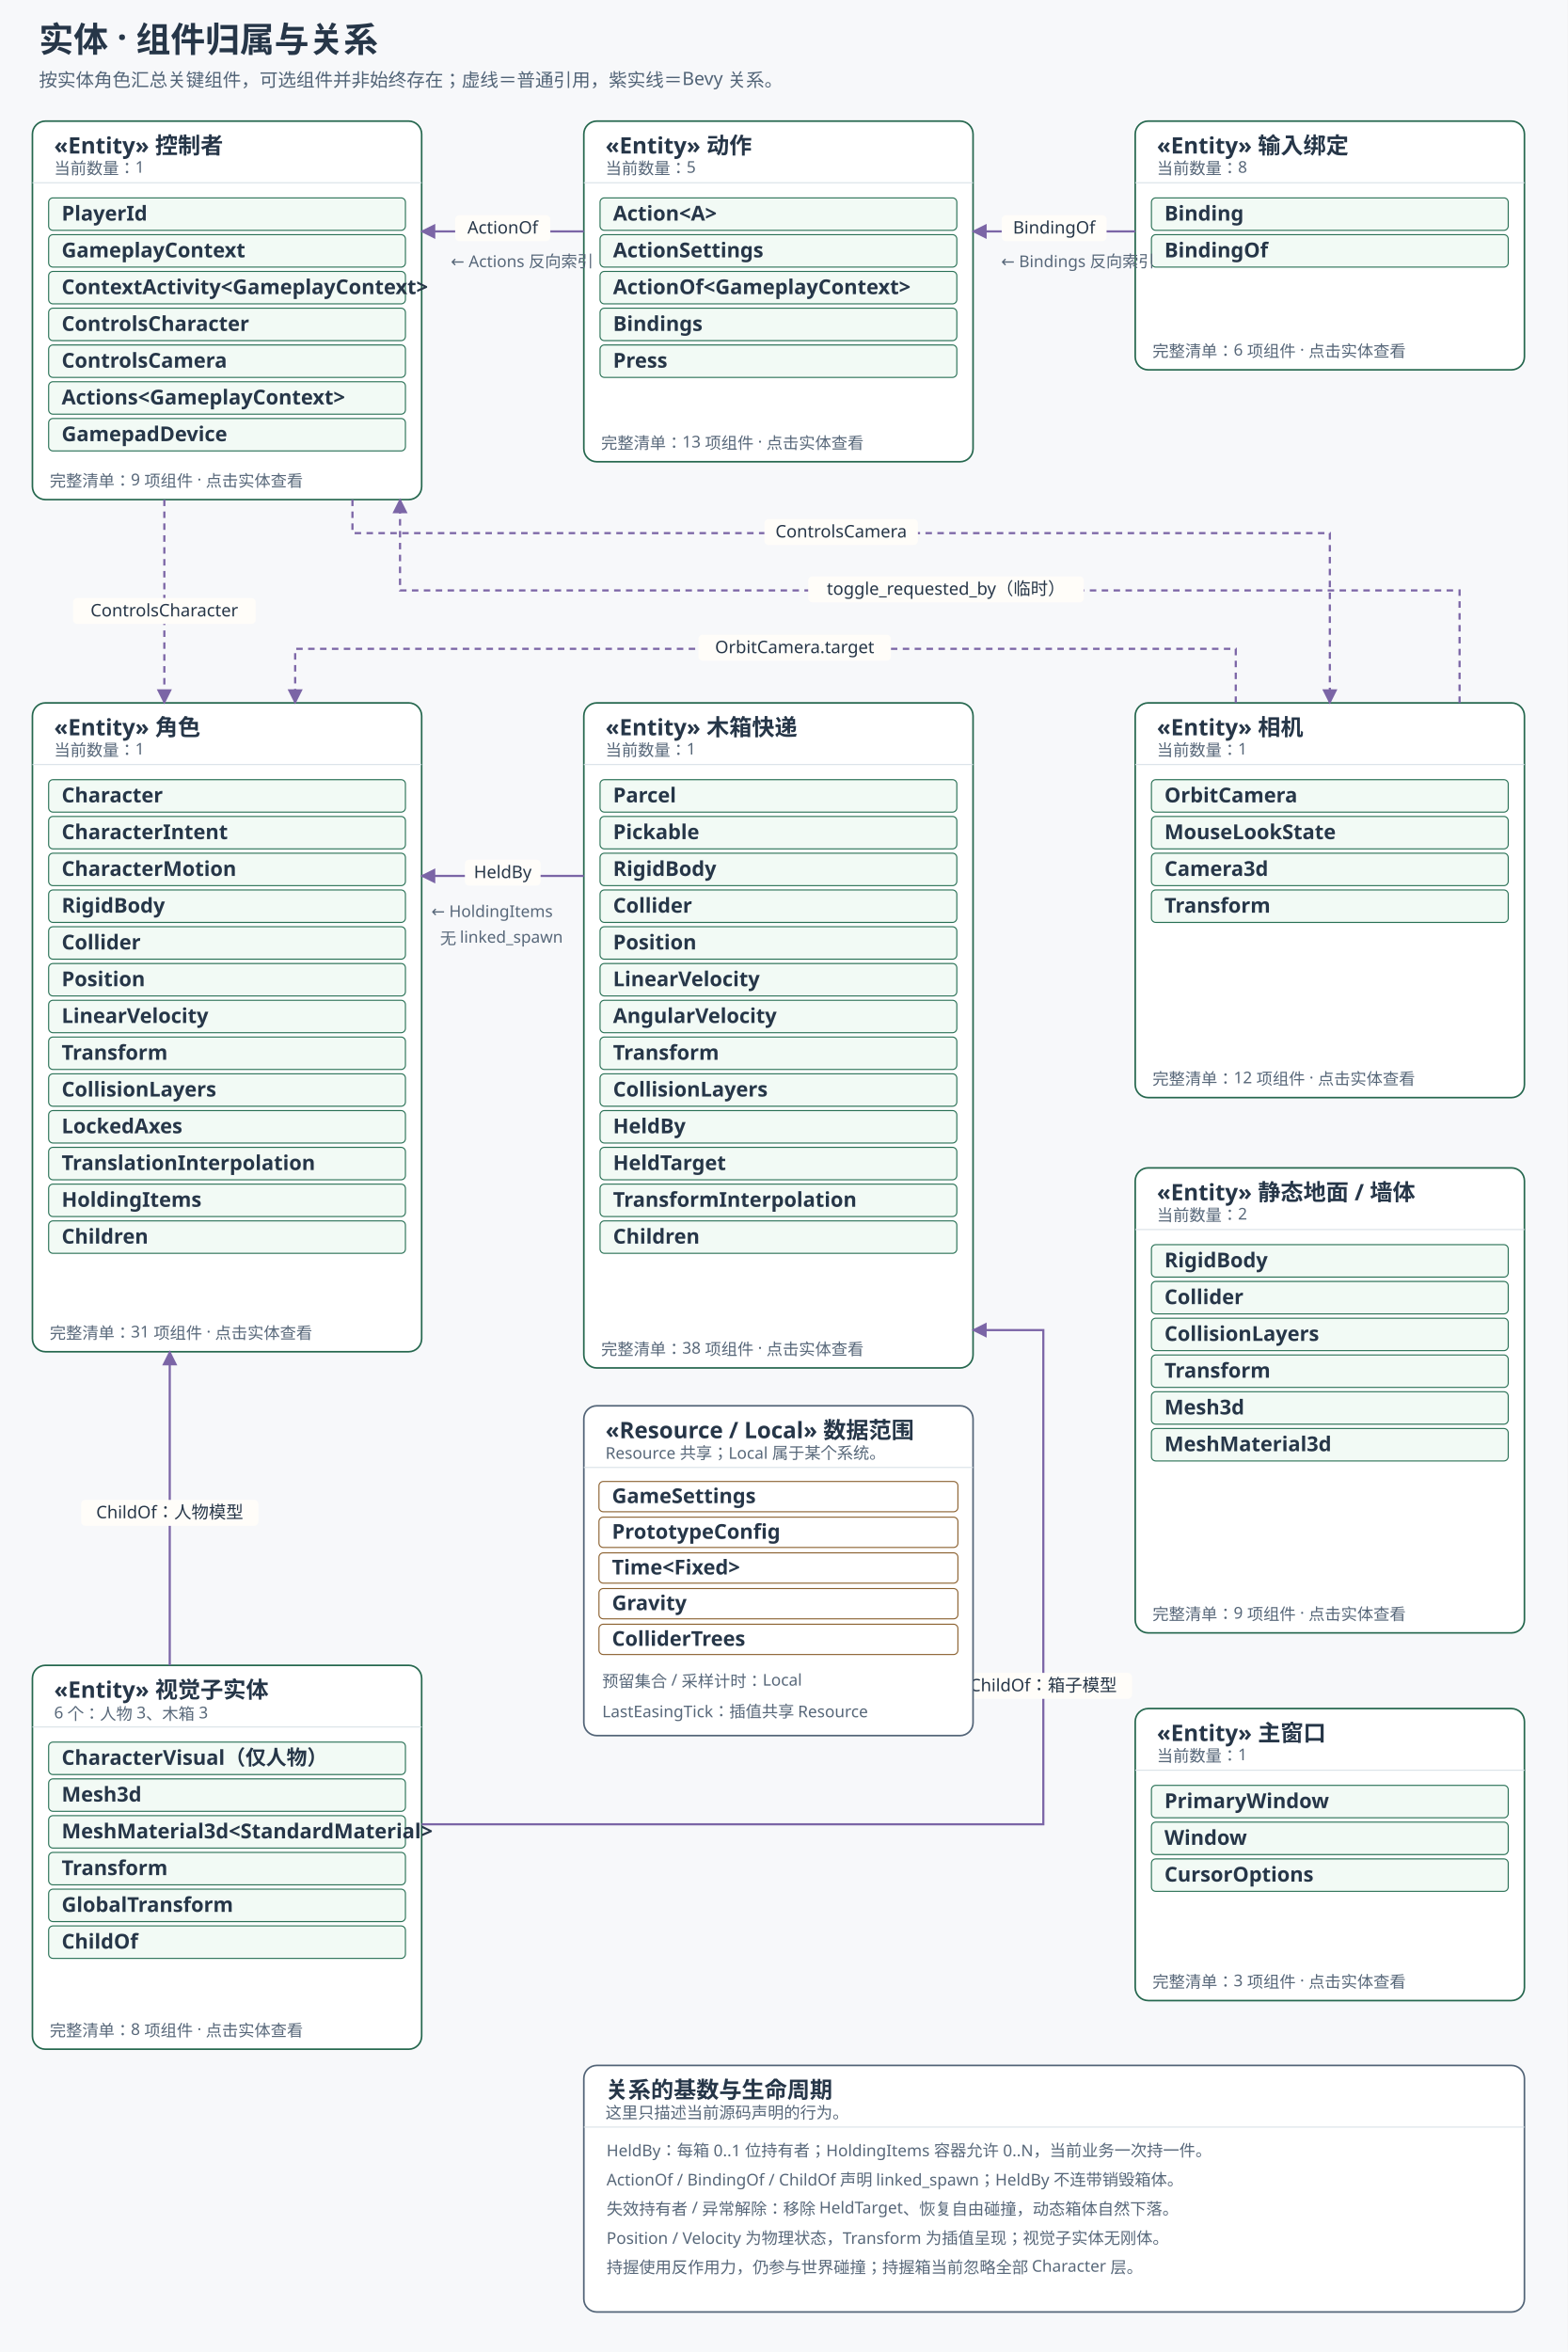
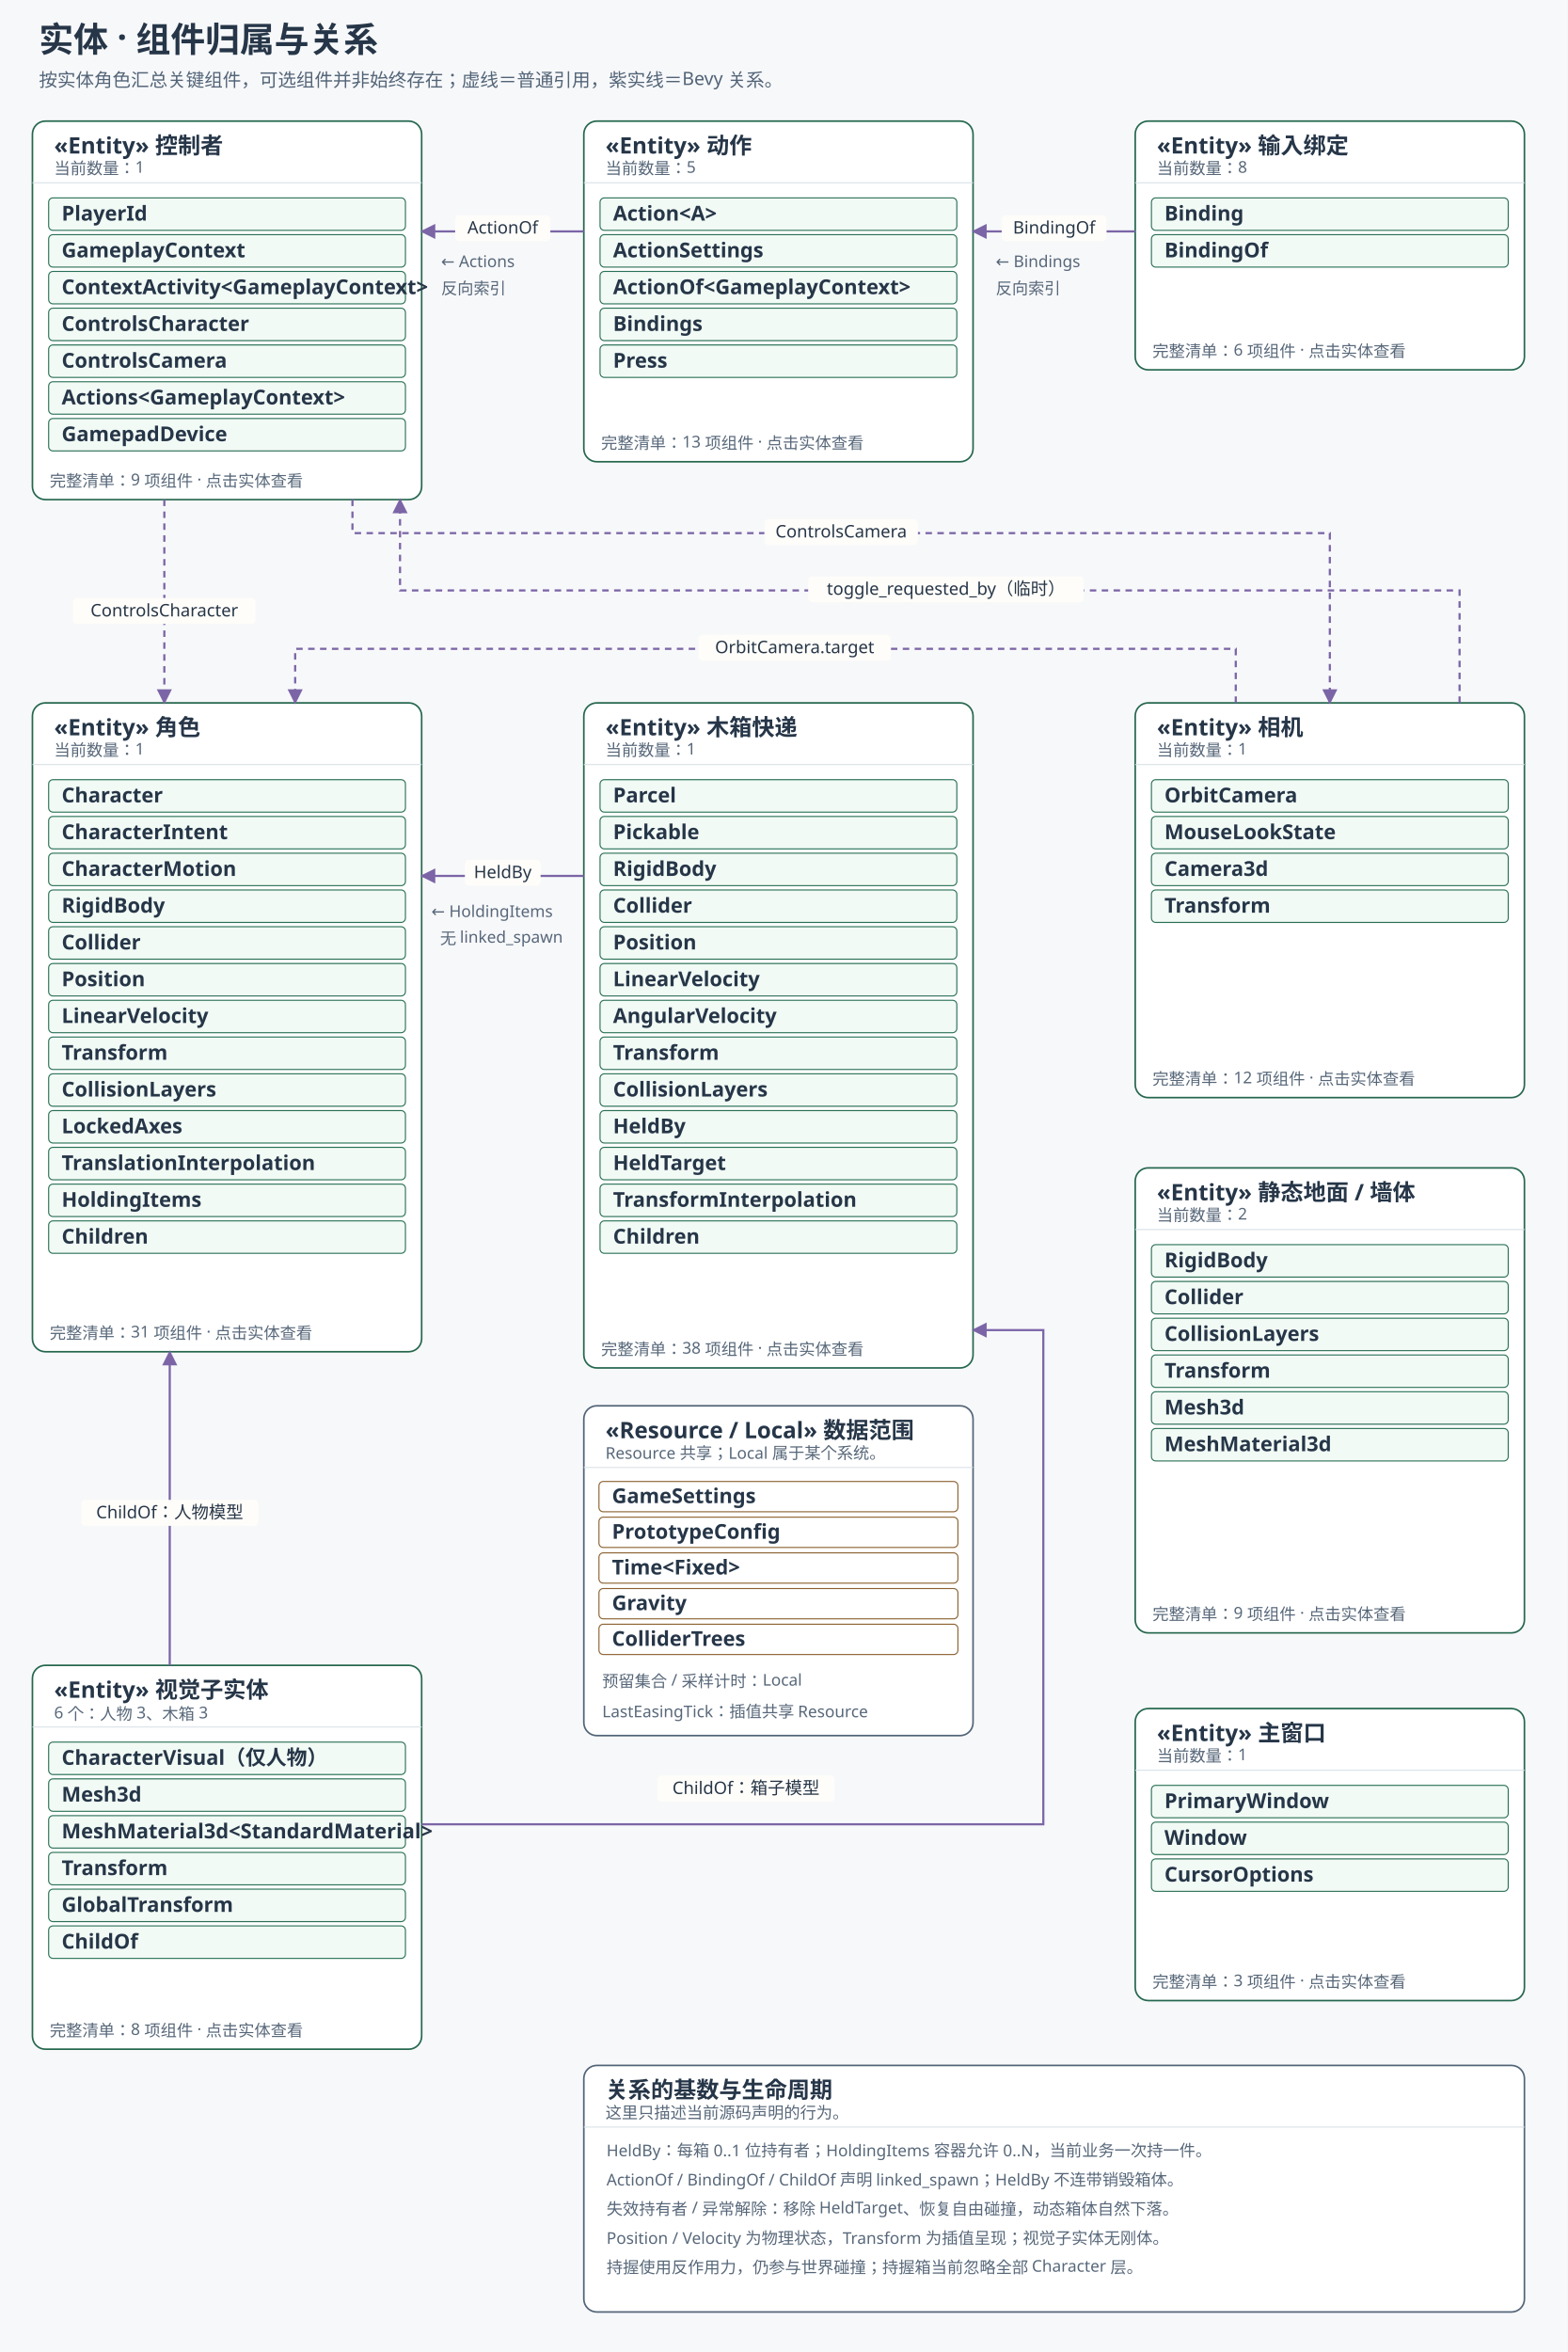
<svg xmlns="http://www.w3.org/2000/svg" width="1450" height="2175" viewBox="0 0 1450 2175" role="img" aria-labelledby="title">
  <defs>
    <marker id="arrow-order" viewBox="0 0 10 10" refX="9" refY="5" markerWidth="7" markerHeight="7" orient="auto-start-reverse">
      <path d="M0,0 L10,5 L0,10" fill="#324153" />
    </marker>
    <marker id="arrow-read" viewBox="0 0 10 10" refX="9" refY="5" markerWidth="7" markerHeight="7" orient="auto-start-reverse">
      <path d="M0,0 L10,5 L0,10" fill="#2d72ad" />
    </marker>
    <marker id="arrow-write" viewBox="0 0 10 10" refX="9" refY="5" markerWidth="7" markerHeight="7" orient="auto-start-reverse">
      <path d="M0,0 L10,5 L0,10" fill="#288554" />
    </marker>
    <marker id="arrow-trigger" viewBox="0 0 10 10" refX="9" refY="5" markerWidth="7" markerHeight="7" orient="auto-start-reverse">
      <path d="M0,0 L10,5 L0,10" fill="#bf651e" />
    </marker>
    <marker id="arrow-reference" viewBox="0 0 10 10" refX="9" refY="5" markerWidth="7" markerHeight="7" orient="auto-start-reverse">
      <path d="M0,0 L10,5 L0,10" fill="#7b65a6" />
    </marker>
    <marker id="arrow-relationship" viewBox="0 0 10 10" refX="9" refY="5" markerWidth="7" markerHeight="7" orient="auto-start-reverse">
      <path d="M0,0 L10,5 L0,10" fill="#7b65a6" />
    </marker>
    <marker id="arrow-registration" viewBox="0 0 10 10" refX="9" refY="5" markerWidth="7" markerHeight="7" orient="auto-start-reverse">
      <path d="M0,0 L10,5 L0,10" fill="#89939f" />
    </marker>
    <style>text{font-family:'Segoe UI','Microsoft YaHei',sans-serif;fill:#263648}.body{font-size:18px}.small{font-size:15px;fill:#576779}.stereotype{font-size:13px;fill:#687886;letter-spacing:.6px}.node-title{font-size:19px;font-weight:600}.group-title{font-size:21px;font-weight:600}.edge-label{font-size:16px}.page-title{font-size:32px;font-weight:650}.section-title{font-size:24px;font-weight:650}.note{font-size:17px;fill:#526477}.node{cursor:pointer}.node:focus{outline:none}.node.selected&gt;rect,.node.selected&gt;path{stroke:#db7521;stroke-width:4}.node.dim{opacity:.20}.edge.dim{opacity:.13}.edge.focused&gt;path{stroke-width:3.5}</style>
  </defs>
  <rect width="100%" height="100%" fill="#f7f8fa" />
  <text x="36" y="48" class="page-title" text-anchor="start">实体 · 组件归属与关系</text>
  <text x="36" y="80" class="note" text-anchor="start">按实体角色汇总关键组件，可选组件并非始终存在；虚线＝普通引用，紫实线＝Bevy 关系。</text>
  <g class="node entity" data-id="entity-controller" tabindex="0" role="button" aria-label="键盘控制者">
    <g>
      <rect x="30" y="112" width="360" height="350" rx="12" fill="#fff" stroke="#25674e" stroke-width="1.5" />
      <path d="M30,169H390" stroke="#dae2e8" />
      <text x="50" y="142" class="group-title" text-anchor="start">«Entity» 控制者</text>
      <text x="50" y="161" class="small" text-anchor="start">当前数量：1</text>
    </g>
  </g>
  <g class="node component" data-id="controller.PlayerId" tabindex="0" role="button" aria-label="PlayerId">
    <rect x="45" y="183" width="330" height="30" rx="4" fill="#f2faf5" stroke="#2a7156" />
    <text x="57" y="204" class="node-title" text-anchor="start">PlayerId</text>
  </g>
  <g class="node component" data-id="controller.GameplayContext" tabindex="0" role="button" aria-label="GameplayContext">
    <rect x="45" y="217" width="330" height="30" rx="4" fill="#f2faf5" stroke="#2a7156" />
    <text x="57" y="238" class="node-title" text-anchor="start">GameplayContext</text>
  </g>
  <g class="node component" data-id="controller.ContextActivity" tabindex="0" role="button" aria-label="ContextActivity&lt;GameplayContext&gt;">
    <rect x="45" y="251" width="330" height="30" rx="4" fill="#f2faf5" stroke="#2a7156" />
    <text textLength="306" lengthAdjust="spacingAndGlyphs" x="57" y="272" class="node-title" text-anchor="start">ContextActivity&lt;GameplayContext&gt;</text>
  </g>
  <g class="node component" data-id="controller.ControlsCharacter" tabindex="0" role="button" aria-label="ControlsCharacter">
    <rect x="45" y="285" width="330" height="30" rx="4" fill="#f2faf5" stroke="#2a7156" />
    <text x="57" y="306" class="node-title" text-anchor="start">ControlsCharacter</text>
  </g>
  <g class="node component" data-id="controller.ControlsCamera" tabindex="0" role="button" aria-label="ControlsCamera">
    <rect x="45" y="319" width="330" height="30" rx="4" fill="#f2faf5" stroke="#2a7156" />
    <text x="57" y="340" class="node-title" text-anchor="start">ControlsCamera</text>
  </g>
  <g class="node component" data-id="controller.Actions" tabindex="0" role="button" aria-label="Actions&lt;GameplayContext&gt;">
    <rect x="45" y="353" width="330" height="30" rx="4" fill="#f2faf5" stroke="#2a7156" />
    <text x="57" y="374" class="node-title" text-anchor="start">Actions&lt;GameplayContext&gt;</text>
  </g>
  <g class="node component" data-id="controller.GamepadDevice" tabindex="0" role="button" aria-label="GamepadDevice">
    <rect x="45" y="387" width="330" height="30" rx="4" fill="#f2faf5" stroke="#2a7156" />
    <text x="57" y="408" class="node-title" text-anchor="start">GamepadDevice</text>
  </g>
  <text x="46" y="450" class="small" text-anchor="start">完整清单：9 项组件 · 点击实体查看</text>
  <g class="node entity" data-id="entity-action" tabindex="0" role="button" aria-label="动作实体">
    <g>
      <rect x="540" y="112" width="360" height="315" rx="12" fill="#fff" stroke="#25674e" stroke-width="1.5" />
      <path d="M540,169H900" stroke="#dae2e8" />
      <text x="560" y="142" class="group-title" text-anchor="start">«Entity» 动作</text>
      <text x="560" y="161" class="small" text-anchor="start">当前数量：5</text>
    </g>
  </g>
  <g class="node component" data-id="action.Action" tabindex="0" role="button" aria-label="Action&lt;A&gt;">
    <rect x="555" y="183" width="330" height="30" rx="4" fill="#f2faf5" stroke="#2a7156" />
    <text x="567" y="204" class="node-title" text-anchor="start">Action&lt;A&gt;</text>
  </g>
  <g class="node component" data-id="action.ActionSettings" tabindex="0" role="button" aria-label="ActionSettings">
    <rect x="555" y="217" width="330" height="30" rx="4" fill="#f2faf5" stroke="#2a7156" />
    <text x="567" y="238" class="node-title" text-anchor="start">ActionSettings</text>
  </g>
  <g class="node component" data-id="action.ActionOf" tabindex="0" role="button" aria-label="ActionOf&lt;GameplayContext&gt;">
    <rect x="555" y="251" width="330" height="30" rx="4" fill="#f2faf5" stroke="#2a7156" />
    <text x="567" y="272" class="node-title" text-anchor="start">ActionOf&lt;GameplayContext&gt;</text>
  </g>
  <g class="node component" data-id="action.Bindings" tabindex="0" role="button" aria-label="Bindings">
    <rect x="555" y="285" width="330" height="30" rx="4" fill="#f2faf5" stroke="#2a7156" />
    <text x="567" y="306" class="node-title" text-anchor="start">Bindings</text>
  </g>
  <g class="node component" data-id="action.Press" tabindex="0" role="button" aria-label="Press">
    <rect x="555" y="319" width="330" height="30" rx="4" fill="#f2faf5" stroke="#2a7156" />
    <text x="567" y="340" class="node-title" text-anchor="start">Press</text>
  </g>
  <text x="556" y="415" class="small" text-anchor="start">完整清单：13 项组件 · 点击实体查看</text>
  <g class="node entity" data-id="entity-binding" tabindex="0" role="button" aria-label="绑定实体">
    <g>
      <rect x="1050" y="112" width="360" height="230" rx="12" fill="#fff" stroke="#25674e" stroke-width="1.5" />
      <path d="M1050,169H1410" stroke="#dae2e8" />
      <text x="1070" y="142" class="group-title" text-anchor="start">«Entity» 输入绑定</text>
      <text x="1070" y="161" class="small" text-anchor="start">当前数量：8</text>
    </g>
  </g>
  <g class="node component" data-id="binding.Binding" tabindex="0" role="button" aria-label="Binding">
    <rect x="1065" y="183" width="330" height="30" rx="4" fill="#f2faf5" stroke="#2a7156" />
    <text x="1077" y="204" class="node-title" text-anchor="start">Binding</text>
  </g>
  <g class="node component" data-id="binding.BindingOf" tabindex="0" role="button" aria-label="BindingOf">
    <rect x="1065" y="217" width="330" height="30" rx="4" fill="#f2faf5" stroke="#2a7156" />
    <text x="1077" y="238" class="node-title" text-anchor="start">BindingOf</text>
  </g>
  <text x="1066" y="330" class="small" text-anchor="start">完整清单：6 项组件 · 点击实体查看</text>
  <g class="node entity" data-id="entity-character" tabindex="0" role="button" aria-label="角色业务根实体">
    <g>
      <rect x="30" y="650" width="360" height="600" rx="12" fill="#fff" stroke="#25674e" stroke-width="1.5" />
      <path d="M30,707H390" stroke="#dae2e8" />
      <text x="50" y="680" class="group-title" text-anchor="start">«Entity» 角色</text>
      <text x="50" y="699" class="small" text-anchor="start">当前数量：1</text>
    </g>
  </g>
  <g class="node component" data-id="character.Character" tabindex="0" role="button" aria-label="Character">
    <rect x="45" y="721" width="330" height="30" rx="4" fill="#f2faf5" stroke="#2a7156" />
    <text x="57" y="742" class="node-title" text-anchor="start">Character</text>
  </g>
  <g class="node component" data-id="character.CharacterIntent" tabindex="0" role="button" aria-label="CharacterIntent">
    <rect x="45" y="755" width="330" height="30" rx="4" fill="#f2faf5" stroke="#2a7156" />
    <text x="57" y="776" class="node-title" text-anchor="start">CharacterIntent</text>
  </g>
  <g class="node component" data-id="character.CharacterMotion" tabindex="0" role="button" aria-label="CharacterMotion">
    <rect x="45" y="789" width="330" height="30" rx="4" fill="#f2faf5" stroke="#2a7156" />
    <text x="57" y="810" class="node-title" text-anchor="start">CharacterMotion</text>
  </g>
  <g class="node component" data-id="character.RigidBody" tabindex="0" role="button" aria-label="RigidBody">
    <rect x="45" y="823" width="330" height="30" rx="4" fill="#f2faf5" stroke="#2a7156" />
    <text x="57" y="844" class="node-title" text-anchor="start">RigidBody</text>
  </g>
  <g class="node component" data-id="character.Collider" tabindex="0" role="button" aria-label="Collider">
    <rect x="45" y="857" width="330" height="30" rx="4" fill="#f2faf5" stroke="#2a7156" />
    <text x="57" y="878" class="node-title" text-anchor="start">Collider</text>
  </g>
  <g class="node component" data-id="character.Position" tabindex="0" role="button" aria-label="Position">
    <rect x="45" y="891" width="330" height="30" rx="4" fill="#f2faf5" stroke="#2a7156" />
    <text x="57" y="912" class="node-title" text-anchor="start">Position</text>
  </g>
  <g class="node component" data-id="character.LinearVelocity" tabindex="0" role="button" aria-label="LinearVelocity">
    <rect x="45" y="925" width="330" height="30" rx="4" fill="#f2faf5" stroke="#2a7156" />
    <text x="57" y="946" class="node-title" text-anchor="start">LinearVelocity</text>
  </g>
  <g class="node component" data-id="character.Transform" tabindex="0" role="button" aria-label="Transform">
    <rect x="45" y="959" width="330" height="30" rx="4" fill="#f2faf5" stroke="#2a7156" />
    <text x="57" y="980" class="node-title" text-anchor="start">Transform</text>
  </g>
  <g class="node component" data-id="character.CollisionLayers" tabindex="0" role="button" aria-label="CollisionLayers">
    <rect x="45" y="993" width="330" height="30" rx="4" fill="#f2faf5" stroke="#2a7156" />
    <text x="57" y="1014" class="node-title" text-anchor="start">CollisionLayers</text>
  </g>
  <g class="node component" data-id="character.LockedAxes" tabindex="0" role="button" aria-label="LockedAxes">
    <rect x="45" y="1027" width="330" height="30" rx="4" fill="#f2faf5" stroke="#2a7156" />
    <text x="57" y="1048" class="node-title" text-anchor="start">LockedAxes</text>
  </g>
  <g class="node component" data-id="character.TranslationInterpolation" tabindex="0" role="button" aria-label="TranslationInterpolation">
    <rect x="45" y="1061" width="330" height="30" rx="4" fill="#f2faf5" stroke="#2a7156" />
    <text x="57" y="1082" class="node-title" text-anchor="start">TranslationInterpolation</text>
  </g>
  <g class="node component" data-id="character.HoldingItems" tabindex="0" role="button" aria-label="HoldingItems">
    <rect x="45" y="1095" width="330" height="30" rx="4" fill="#f2faf5" stroke="#2a7156" />
    <text x="57" y="1116" class="node-title" text-anchor="start">HoldingItems</text>
  </g>
  <g class="node component" data-id="character.Children" tabindex="0" role="button" aria-label="Children">
    <rect x="45" y="1129" width="330" height="30" rx="4" fill="#f2faf5" stroke="#2a7156" />
    <text x="57" y="1150" class="node-title" text-anchor="start">Children</text>
  </g>
  <text x="46" y="1238" class="small" text-anchor="start">完整清单：31 项组件 · 点击实体查看</text>
  <g class="node entity" data-id="entity-parcel" tabindex="0" role="button" aria-label="木箱快递业务根实体">
    <g>
      <rect x="540" y="650" width="360" height="615" rx="12" fill="#fff" stroke="#25674e" stroke-width="1.5" />
      <path d="M540,707H900" stroke="#dae2e8" />
      <text x="560" y="680" class="group-title" text-anchor="start">«Entity» 木箱快递</text>
      <text x="560" y="699" class="small" text-anchor="start">当前数量：1</text>
    </g>
  </g>
  <g class="node component" data-id="parcel.Parcel" tabindex="0" role="button" aria-label="Parcel">
    <rect x="555" y="721" width="330" height="30" rx="4" fill="#f2faf5" stroke="#2a7156" />
    <text x="567" y="742" class="node-title" text-anchor="start">Parcel</text>
  </g>
  <g class="node component" data-id="parcel.Pickable" tabindex="0" role="button" aria-label="Pickable">
    <rect x="555" y="755" width="330" height="30" rx="4" fill="#f2faf5" stroke="#2a7156" />
    <text x="567" y="776" class="node-title" text-anchor="start">Pickable</text>
  </g>
  <g class="node component" data-id="parcel.RigidBody" tabindex="0" role="button" aria-label="RigidBody">
    <rect x="555" y="789" width="330" height="30" rx="4" fill="#f2faf5" stroke="#2a7156" />
    <text x="567" y="810" class="node-title" text-anchor="start">RigidBody</text>
  </g>
  <g class="node component" data-id="parcel.Collider" tabindex="0" role="button" aria-label="Collider">
    <rect x="555" y="823" width="330" height="30" rx="4" fill="#f2faf5" stroke="#2a7156" />
    <text x="567" y="844" class="node-title" text-anchor="start">Collider</text>
  </g>
  <g class="node component" data-id="parcel.Position" tabindex="0" role="button" aria-label="Position">
    <rect x="555" y="857" width="330" height="30" rx="4" fill="#f2faf5" stroke="#2a7156" />
    <text x="567" y="878" class="node-title" text-anchor="start">Position</text>
  </g>
  <g class="node component" data-id="parcel.LinearVelocity" tabindex="0" role="button" aria-label="LinearVelocity">
    <rect x="555" y="891" width="330" height="30" rx="4" fill="#f2faf5" stroke="#2a7156" />
    <text x="567" y="912" class="node-title" text-anchor="start">LinearVelocity</text>
  </g>
  <g class="node component" data-id="parcel.AngularVelocity" tabindex="0" role="button" aria-label="AngularVelocity">
    <rect x="555" y="925" width="330" height="30" rx="4" fill="#f2faf5" stroke="#2a7156" />
    <text x="567" y="946" class="node-title" text-anchor="start">AngularVelocity</text>
  </g>
  <g class="node component" data-id="parcel.Transform" tabindex="0" role="button" aria-label="Transform">
    <rect x="555" y="959" width="330" height="30" rx="4" fill="#f2faf5" stroke="#2a7156" />
    <text x="567" y="980" class="node-title" text-anchor="start">Transform</text>
  </g>
  <g class="node component" data-id="parcel.CollisionLayers" tabindex="0" role="button" aria-label="CollisionLayers">
    <rect x="555" y="993" width="330" height="30" rx="4" fill="#f2faf5" stroke="#2a7156" />
    <text x="567" y="1014" class="node-title" text-anchor="start">CollisionLayers</text>
  </g>
  <g class="node component" data-id="parcel.HeldBy" tabindex="0" role="button" aria-label="HeldBy">
    <rect x="555" y="1027" width="330" height="30" rx="4" fill="#f2faf5" stroke="#2a7156" />
    <text x="567" y="1048" class="node-title" text-anchor="start">HeldBy</text>
  </g>
  <g class="node component" data-id="parcel.HeldTarget" tabindex="0" role="button" aria-label="HeldTarget">
    <rect x="555" y="1061" width="330" height="30" rx="4" fill="#f2faf5" stroke="#2a7156" />
    <text x="567" y="1082" class="node-title" text-anchor="start">HeldTarget</text>
  </g>
  <g class="node component" data-id="parcel.TransformInterpolation" tabindex="0" role="button" aria-label="TransformInterpolation">
    <rect x="555" y="1095" width="330" height="30" rx="4" fill="#f2faf5" stroke="#2a7156" />
    <text x="567" y="1116" class="node-title" text-anchor="start">TransformInterpolation</text>
  </g>
  <g class="node component" data-id="parcel.Children" tabindex="0" role="button" aria-label="Children">
    <rect x="555" y="1129" width="330" height="30" rx="4" fill="#f2faf5" stroke="#2a7156" />
    <text x="567" y="1150" class="node-title" text-anchor="start">Children</text>
  </g>
  <text x="556" y="1253" class="small" text-anchor="start">完整清单：38 项组件 · 点击实体查看</text>
  <g class="node entity" data-id="entity-camera" tabindex="0" role="button" aria-label="环绕相机实体">
    <g>
      <rect x="1050" y="650" width="360" height="365" rx="12" fill="#fff" stroke="#25674e" stroke-width="1.5" />
      <path d="M1050,707H1410" stroke="#dae2e8" />
      <text x="1070" y="680" class="group-title" text-anchor="start">«Entity» 相机</text>
      <text x="1070" y="699" class="small" text-anchor="start">当前数量：1</text>
    </g>
  </g>
  <g class="node component" data-id="camera.OrbitCamera" tabindex="0" role="button" aria-label="OrbitCamera">
    <rect x="1065" y="721" width="330" height="30" rx="4" fill="#f2faf5" stroke="#2a7156" />
    <text x="1077" y="742" class="node-title" text-anchor="start">OrbitCamera</text>
  </g>
  <g class="node component" data-id="camera.MouseLookState" tabindex="0" role="button" aria-label="MouseLookState">
    <rect x="1065" y="755" width="330" height="30" rx="4" fill="#f2faf5" stroke="#2a7156" />
    <text x="1077" y="776" class="node-title" text-anchor="start">MouseLookState</text>
  </g>
  <g class="node component" data-id="camera.Camera3d" tabindex="0" role="button" aria-label="Camera3d">
    <rect x="1065" y="789" width="330" height="30" rx="4" fill="#f2faf5" stroke="#2a7156" />
    <text x="1077" y="810" class="node-title" text-anchor="start">Camera3d</text>
  </g>
  <g class="node component" data-id="camera.Transform" tabindex="0" role="button" aria-label="Transform">
    <rect x="1065" y="823" width="330" height="30" rx="4" fill="#f2faf5" stroke="#2a7156" />
    <text x="1077" y="844" class="node-title" text-anchor="start">Transform</text>
  </g>
  <text x="1066" y="1003" class="small" text-anchor="start">完整清单：12 项组件 · 点击实体查看</text>
  <g class="node entity" data-id="entity-world" tabindex="0" role="button" aria-label="静态世界碰撞实体">
    <g>
      <rect x="1050" y="1080" width="360" height="430" rx="12" fill="#fff" stroke="#25674e" stroke-width="1.5" />
      <path d="M1050,1137H1410" stroke="#dae2e8" />
      <text x="1070" y="1110" class="group-title" text-anchor="start">«Entity» 静态地面 / 墙体</text>
      <text x="1070" y="1129" class="small" text-anchor="start">当前数量：2</text>
    </g>
  </g>
  <g class="node component" data-id="world.RigidBody" tabindex="0" role="button" aria-label="RigidBody">
    <rect x="1065" y="1151" width="330" height="30" rx="4" fill="#f2faf5" stroke="#2a7156" />
    <text x="1077" y="1172" class="node-title" text-anchor="start">RigidBody</text>
  </g>
  <g class="node component" data-id="world.Collider" tabindex="0" role="button" aria-label="Collider">
    <rect x="1065" y="1185" width="330" height="30" rx="4" fill="#f2faf5" stroke="#2a7156" />
    <text x="1077" y="1206" class="node-title" text-anchor="start">Collider</text>
  </g>
  <g class="node component" data-id="world.CollisionLayers" tabindex="0" role="button" aria-label="CollisionLayers">
    <rect x="1065" y="1219" width="330" height="30" rx="4" fill="#f2faf5" stroke="#2a7156" />
    <text x="1077" y="1240" class="node-title" text-anchor="start">CollisionLayers</text>
  </g>
  <g class="node component" data-id="world.Transform" tabindex="0" role="button" aria-label="Transform">
    <rect x="1065" y="1253" width="330" height="30" rx="4" fill="#f2faf5" stroke="#2a7156" />
    <text x="1077" y="1274" class="node-title" text-anchor="start">Transform</text>
  </g>
  <g class="node component" data-id="world.Mesh3d" tabindex="0" role="button" aria-label="Mesh3d">
    <rect x="1065" y="1287" width="330" height="30" rx="4" fill="#f2faf5" stroke="#2a7156" />
    <text x="1077" y="1308" class="node-title" text-anchor="start">Mesh3d</text>
  </g>
  <g class="node component" data-id="world.MeshMaterial3d" tabindex="0" role="button" aria-label="MeshMaterial3d">
    <rect x="1065" y="1321" width="330" height="30" rx="4" fill="#f2faf5" stroke="#2a7156" />
    <text x="1077" y="1342" class="node-title" text-anchor="start">MeshMaterial3d</text>
  </g>
  <text x="1066" y="1498" class="small" text-anchor="start">完整清单：9 项组件 · 点击实体查看</text>
  <g class="node entity" data-id="entity-visual" tabindex="0" role="button" aria-label="角色与木箱的视觉子实体">
    <g>
      <rect x="30" y="1540" width="360" height="355" rx="12" fill="#fff" stroke="#25674e" stroke-width="1.5" />
      <path d="M30,1597H390" stroke="#dae2e8" />
      <text x="50" y="1570" class="group-title" text-anchor="start">«Entity» 视觉子实体</text>
      <text x="50" y="1589" class="small" text-anchor="start">6 个：人物 3、木箱 3</text>
    </g>
  </g>
  <g class="node component" data-id="visual.CharacterVisual" tabindex="0" role="button" aria-label="CharacterVisual">
    <rect x="45" y="1611" width="330" height="30" rx="4" fill="#f2faf5" stroke="#2a7156" />
    <text x="57" y="1632" class="node-title" text-anchor="start">CharacterVisual（仅人物）</text>
  </g>
  <g class="node component" data-id="visual.Mesh3d" tabindex="0" role="button" aria-label="Mesh3d">
    <rect x="45" y="1645" width="330" height="30" rx="4" fill="#f2faf5" stroke="#2a7156" />
    <text x="57" y="1666" class="node-title" text-anchor="start">Mesh3d</text>
  </g>
  <g class="node component" data-id="visual.MeshMaterial3d" tabindex="0" role="button" aria-label="MeshMaterial3d&lt;StandardMaterial&gt;">
    <rect x="45" y="1679" width="330" height="30" rx="4" fill="#f2faf5" stroke="#2a7156" />
    <text textLength="306" lengthAdjust="spacingAndGlyphs" x="57" y="1700" class="node-title" text-anchor="start">MeshMaterial3d&lt;StandardMaterial&gt;</text>
  </g>
  <g class="node component" data-id="visual.Transform" tabindex="0" role="button" aria-label="Transform">
    <rect x="45" y="1713" width="330" height="30" rx="4" fill="#f2faf5" stroke="#2a7156" />
    <text x="57" y="1734" class="node-title" text-anchor="start">Transform</text>
  </g>
  <g class="node component" data-id="visual.GlobalTransform" tabindex="0" role="button" aria-label="GlobalTransform">
    <rect x="45" y="1747" width="330" height="30" rx="4" fill="#f2faf5" stroke="#2a7156" />
    <text x="57" y="1768" class="node-title" text-anchor="start">GlobalTransform</text>
  </g>
  <g class="node component" data-id="visual.ChildOf" tabindex="0" role="button" aria-label="ChildOf">
    <rect x="45" y="1781" width="330" height="30" rx="4" fill="#f2faf5" stroke="#2a7156" />
    <text x="57" y="1802" class="node-title" text-anchor="start">ChildOf</text>
  </g>
  <text x="46" y="1883" class="small" text-anchor="start">完整清单：8 项组件 · 点击实体查看</text>
  <g class="node entity" data-id="entity-window" tabindex="0" role="button" aria-label="主窗口实体">
    <g>
      <rect x="1050" y="1580" width="360" height="270" rx="12" fill="#fff" stroke="#25674e" stroke-width="1.5" />
      <path d="M1050,1637H1410" stroke="#dae2e8" />
      <text x="1070" y="1610" class="group-title" text-anchor="start">«Entity» 主窗口</text>
      <text x="1070" y="1629" class="small" text-anchor="start">当前数量：1</text>
    </g>
  </g>
  <g class="node component" data-id="window.PrimaryWindow" tabindex="0" role="button" aria-label="PrimaryWindow">
    <rect x="1065" y="1651" width="330" height="30" rx="4" fill="#f2faf5" stroke="#2a7156" />
    <text x="1077" y="1672" class="node-title" text-anchor="start">PrimaryWindow</text>
  </g>
  <g class="node component" data-id="window.Window" tabindex="0" role="button" aria-label="Window">
    <rect x="1065" y="1685" width="330" height="30" rx="4" fill="#f2faf5" stroke="#2a7156" />
    <text x="1077" y="1706" class="node-title" text-anchor="start">Window</text>
  </g>
  <g class="node component" data-id="window.CursorOptions" tabindex="0" role="button" aria-label="CursorOptions">
    <rect x="1065" y="1719" width="330" height="30" rx="4" fill="#f2faf5" stroke="#2a7156" />
    <text x="1077" y="1740" class="node-title" text-anchor="start">CursorOptions</text>
  </g>
  <text x="1066" y="1838" class="small" text-anchor="start">完整清单：3 项组件 · 点击实体查看</text>
  <g class="edge relationship" data-connect="entity-action|entity-controller">
    <path d="M540,214 L390,214" stroke="#7b65a6" stroke-width="2" fill="none" marker-end="url(#arrow-relationship)" />
    <rect x="421" y="199" width="88" height="24" rx="4" fill="#fffdf9" />
    <text x="465" y="216" class="edge-label" text-anchor="middle">ActionOf</text>
  </g>
-   <text x="417" y="247" class="small" text-anchor="start">← Actions 反向索引</text>
+   <text x="408" y="247" class="small" text-anchor="start">← Actions</text>
+   <text x="408" y="272" class="small" text-anchor="start">反向索引</text>
  <g class="edge relationship" data-connect="entity-binding|entity-action">
    <path d="M1050,214 L900,214" stroke="#7b65a6" stroke-width="2" fill="none" marker-end="url(#arrow-relationship)" />
    <rect x="926.5" y="199" width="97" height="24" rx="4" fill="#fffdf9" />
    <text x="975" y="216" class="edge-label" text-anchor="middle">BindingOf</text>
  </g>
-   <text x="926" y="247" class="small" text-anchor="start">← Bindings 反向索引</text>
+   <text x="921" y="247" class="small" text-anchor="start">← Bindings</text>
+   <text x="921" y="272" class="small" text-anchor="start">反向索引</text>
  <g class="edge reference" data-connect="entity-controller|entity-character">
    <path d="M152,462 L152,650" stroke="#7b65a6" stroke-width="2" fill="none" stroke-dasharray="6 5" marker-end="url(#arrow-reference)" />
    <rect x="67.5" y="553" width="169" height="24" rx="4" fill="#fffdf9" />
    <text x="152" y="570" class="edge-label" text-anchor="middle">ControlsCharacter</text>
  </g>
  <g class="edge reference" data-connect="entity-controller|entity-camera">
    <path d="M326,462 L326,493 L1230,493 L1230,650" stroke="#7b65a6" stroke-width="2" fill="none" stroke-dasharray="6 5" marker-end="url(#arrow-reference)" />
    <rect x="707" y="480" width="142" height="24" rx="4" fill="#fffdf9" />
    <text x="778" y="497" class="edge-label" text-anchor="middle">ControlsCamera</text>
  </g>
  <g class="edge reference" data-connect="entity-camera|entity-controller">
    <path d="M1350,650 L1350,546 L370,546 L370,462" stroke="#7b65a6" stroke-width="2" fill="none" stroke-dasharray="6 5" marker-end="url(#arrow-reference)" />
    <rect x="747.5" y="533" width="255" height="24" rx="4" fill="#fffdf9" />
    <text x="875" y="550" class="edge-label" text-anchor="middle">toggle_requested_by（临时）</text>
  </g>
  <g class="edge reference" data-connect="entity-camera|entity-character">
    <path d="M1143,650 L1143,600 L273,600 L273,650" stroke="#7b65a6" stroke-width="2" fill="none" stroke-dasharray="6 5" marker-end="url(#arrow-reference)" />
    <rect x="646" y="587" width="178" height="24" rx="4" fill="#fffdf9" />
    <text x="735" y="604" class="edge-label" text-anchor="middle">OrbitCamera.target</text>
  </g>
  <g class="edge relationship" data-connect="entity-parcel|entity-character">
    <path d="M540,810 L390,810" stroke="#7b65a6" stroke-width="2" fill="none" marker-end="url(#arrow-relationship)" />
    <rect x="430" y="795" width="70" height="24" rx="4" fill="#fffdf9" />
    <text x="465" y="812" class="edge-label" text-anchor="middle">HeldBy</text>
  </g>
  <text x="399" y="848" class="small" text-anchor="start">← HoldingItems</text>
  <text x="407" y="873" class="small" text-anchor="start">无 linked_spawn</text>
  <g class="edge relationship" data-connect="entity-visual|entity-character">
    <path d="M157,1540 L157,1250" stroke="#7b65a6" stroke-width="2" fill="none" marker-end="url(#arrow-relationship)" />
    <rect x="75" y="1387" width="164" height="24" rx="4" fill="#fffdf9" />
    <text x="157" y="1404" class="edge-label" text-anchor="middle">ChildOf：人物模型</text>
  </g>
  <g class="edge relationship" data-connect="entity-visual|entity-parcel">
    <path d="M390,1687 L965,1687 L965,1230 L900,1230" stroke="#7b65a6" stroke-width="2" fill="none" marker-end="url(#arrow-relationship)" />
-     <rect x="883" y="1547" width="164" height="24" rx="4" fill="#fffdf9" />
-     <text x="965" y="1564" class="edge-label" text-anchor="middle">ChildOf：箱子模型</text>
+     <rect x="608" y="1642" width="164" height="24" rx="4" fill="#fffdf9" />
+     <text x="690" y="1659" class="edge-label" text-anchor="middle">ChildOf：箱子模型</text>
  </g>
  <g>
    <rect x="540" y="1910" width="870" height="228" rx="12" fill="#fff" stroke="#526477" stroke-width="1.5" />
    <path d="M540,1967H1410" stroke="#dae2e8" />
    <text x="560" y="1940" class="group-title" text-anchor="start">关系的基数与生命周期</text>
    <text x="560" y="1959" class="small" text-anchor="start">这里只描述当前源码声明的行为。</text>
  </g>
  <text x="561" y="1994" class="small" text-anchor="start">HeldBy：每箱 0..1 位持有者；HoldingItems 容器允许 0..N，当前业务一次持一件。</text>
  <text x="561" y="2021" class="small" text-anchor="start">ActionOf / BindingOf / ChildOf 声明 linked_spawn；HeldBy 不连带销毁箱体。</text>
  <text x="561" y="2048" class="small" text-anchor="start">失效持有者 / 异常解除：移除 HeldTarget、恢复自由碰撞，动态箱体自然下落。</text>
  <text x="561" y="2075" class="small" text-anchor="start">Position / Velocity 为物理状态，Transform 为插值呈现；视觉子实体无刚体。</text>
  <text x="561" y="2102" class="small" text-anchor="start">持握使用反作用力，仍参与世界碰撞；持握箱当前忽略全部 Character 层。</text>
  <g>
    <rect x="540" y="1300" width="360" height="305" rx="12" fill="#fff" stroke="#526477" stroke-width="1.5" />
    <path d="M540,1357H900" stroke="#dae2e8" />
    <text x="560" y="1330" class="group-title" text-anchor="start">«Resource / Local» 数据范围</text>
    <text x="560" y="1349" class="small" text-anchor="start">Resource 共享；Local 属于某个系统。</text>
  </g>
  <g class="node resource" data-id="resource.GameSettings" tabindex="0" role="button" aria-label="GameSettings">
    <rect x="554" y="1370" width="332" height="28" rx="4" fill="#fff" stroke="#8b6130" />
    <text x="566" y="1390" class="node-title" text-anchor="start">GameSettings</text>
  </g>
  <g class="node resource" data-id="resource.PrototypeConfig" tabindex="0" role="button" aria-label="PrototypeConfig">
    <rect x="554" y="1403" width="332" height="28" rx="4" fill="#fff" stroke="#8b6130" />
    <text x="566" y="1423" class="node-title" text-anchor="start">PrototypeConfig</text>
  </g>
  <g class="node resource" data-id="resource.TimeFixed" tabindex="0" role="button" aria-label="Time&lt;Fixed&gt;">
    <rect x="554" y="1436" width="332" height="28" rx="4" fill="#fff" stroke="#8b6130" />
    <text x="566" y="1456" class="node-title" text-anchor="start">Time&lt;Fixed&gt;</text>
  </g>
  <g class="node resource" data-id="resource.Gravity" tabindex="0" role="button" aria-label="Gravity">
    <rect x="554" y="1469" width="332" height="28" rx="4" fill="#fff" stroke="#8b6130" />
    <text x="566" y="1489" class="node-title" text-anchor="start">Gravity</text>
  </g>
  <g class="node resource" data-id="resource.ColliderTrees" tabindex="0" role="button" aria-label="ColliderTrees">
    <rect x="554" y="1502" width="332" height="28" rx="4" fill="#fff" stroke="#8b6130" />
    <text x="566" y="1522" class="node-title" text-anchor="start">ColliderTrees</text>
  </g>
  <text x="557" y="1560" class="small" text-anchor="start">预留集合 / 采样计时：Local</text>
  <text x="557" y="1588" class="small" text-anchor="start">LastEasingTick：插值共享 Resource</text>
</svg>
